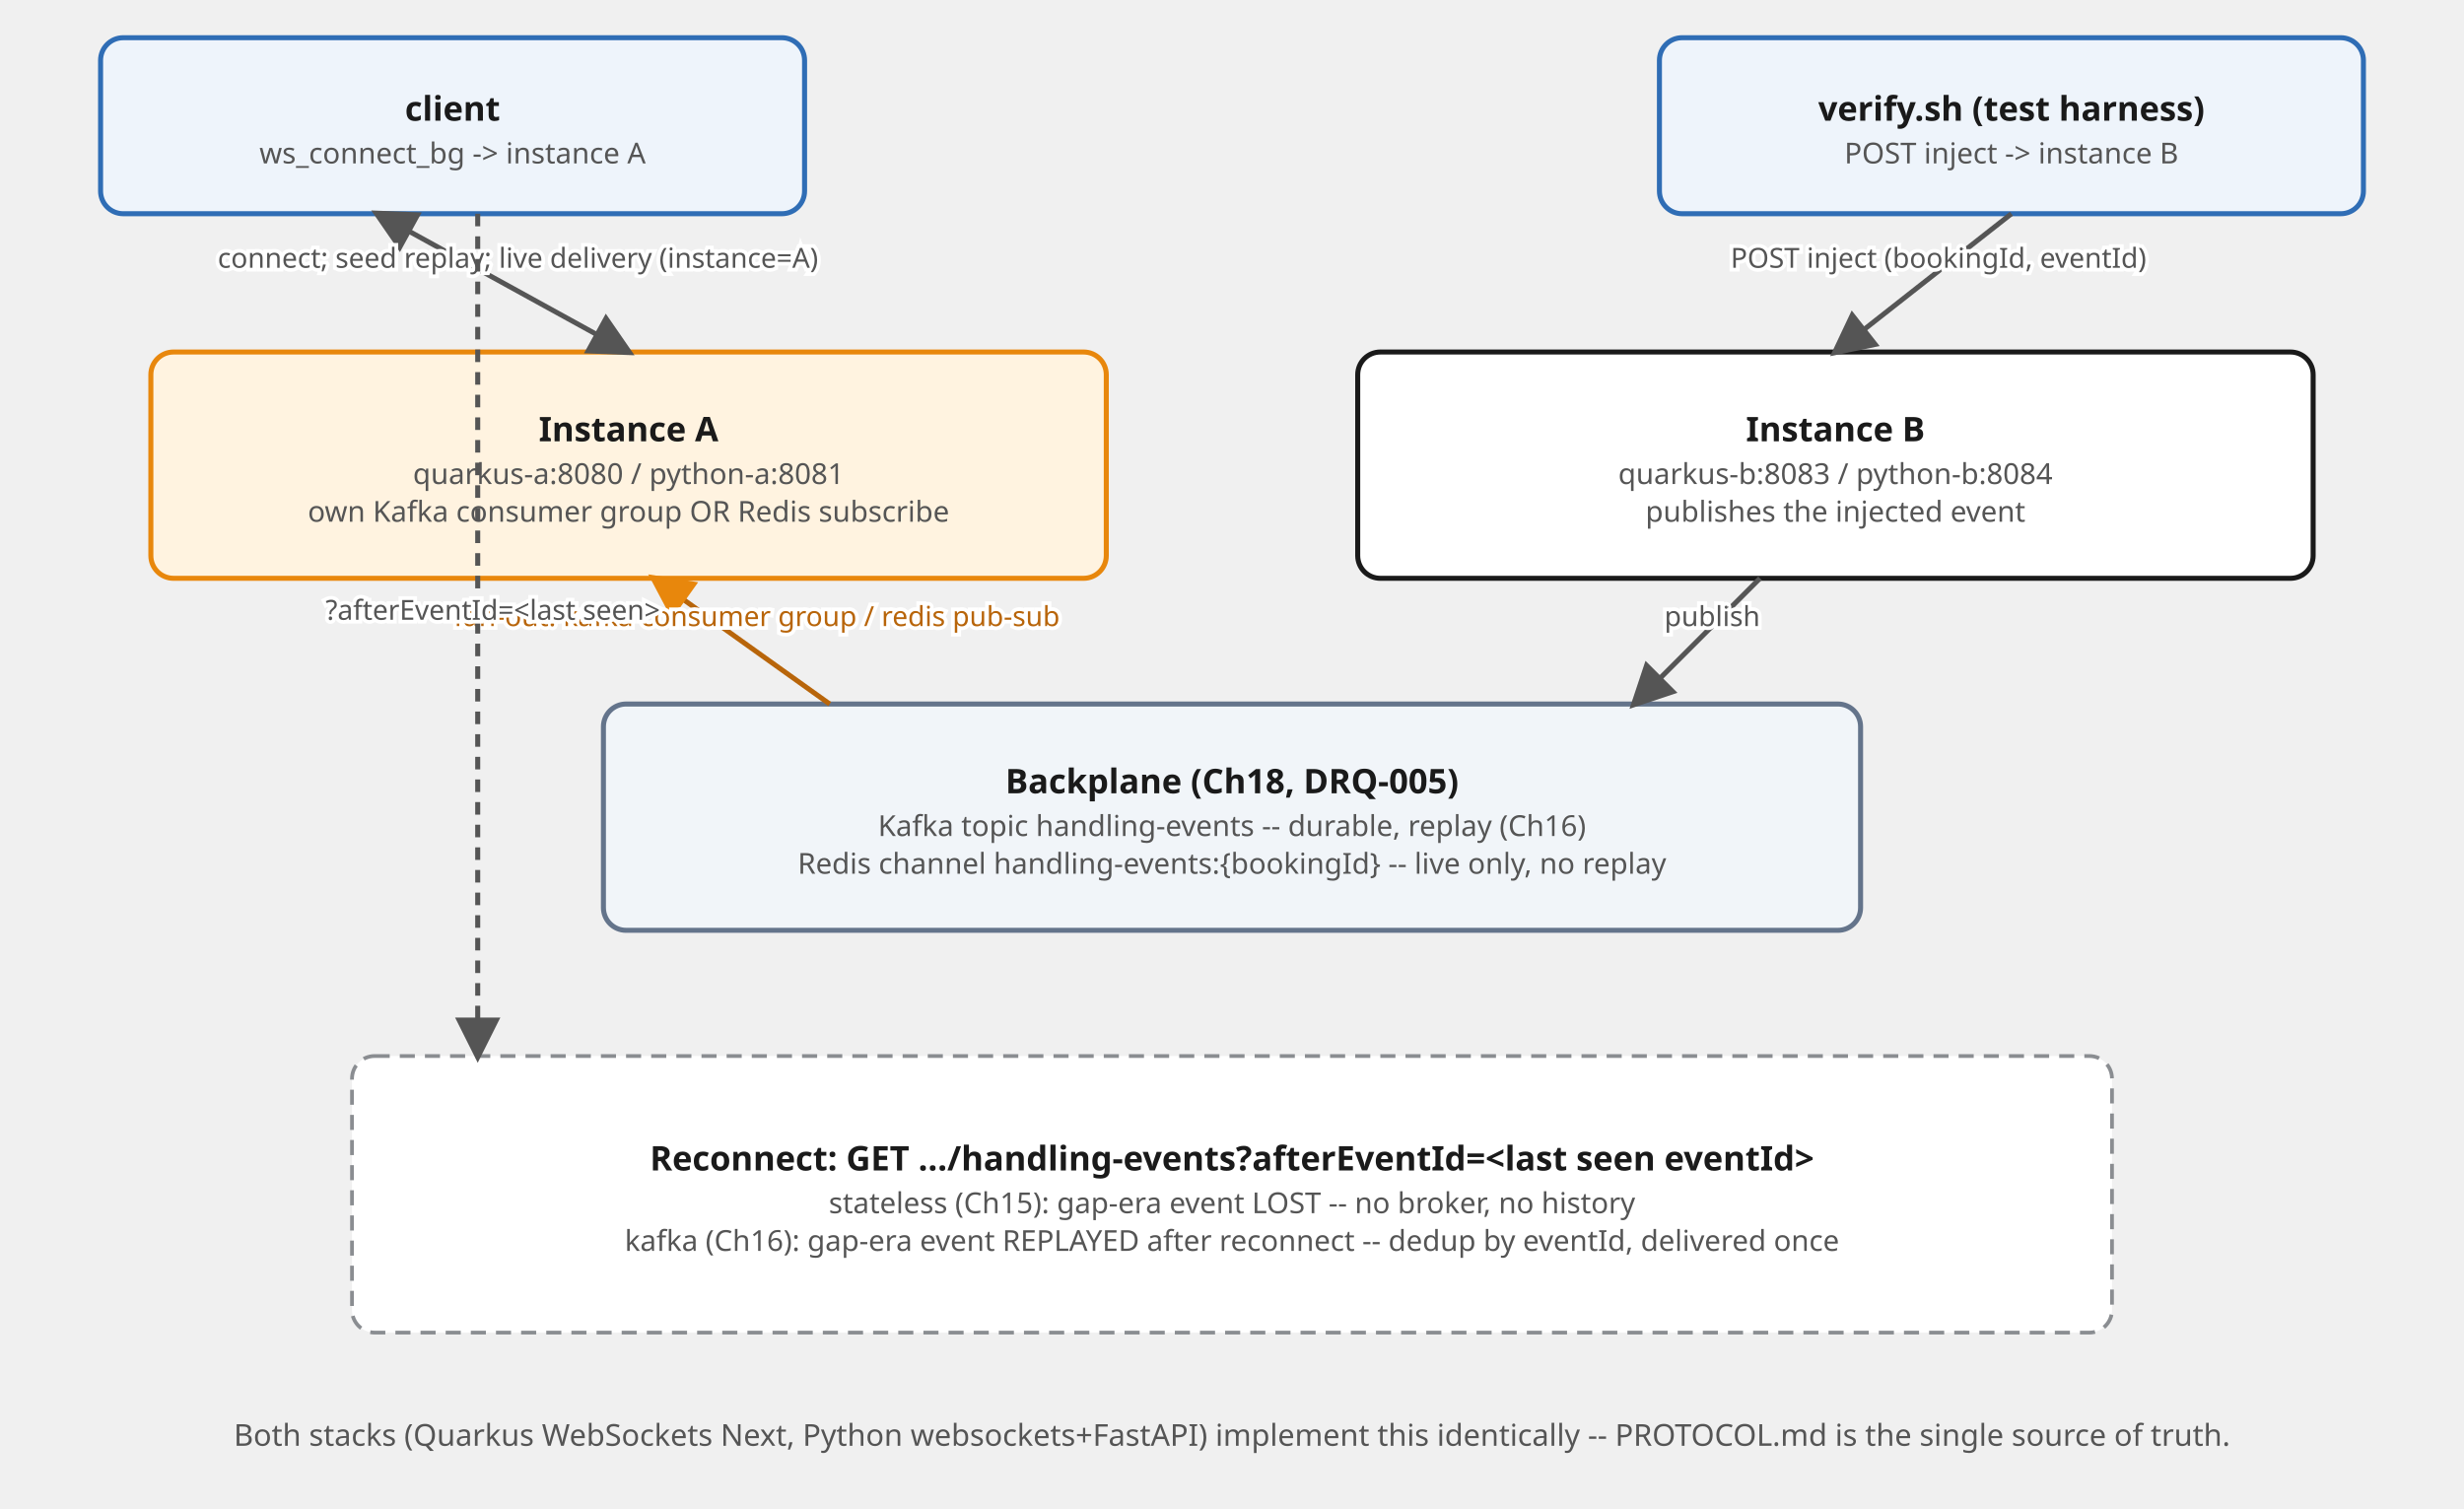
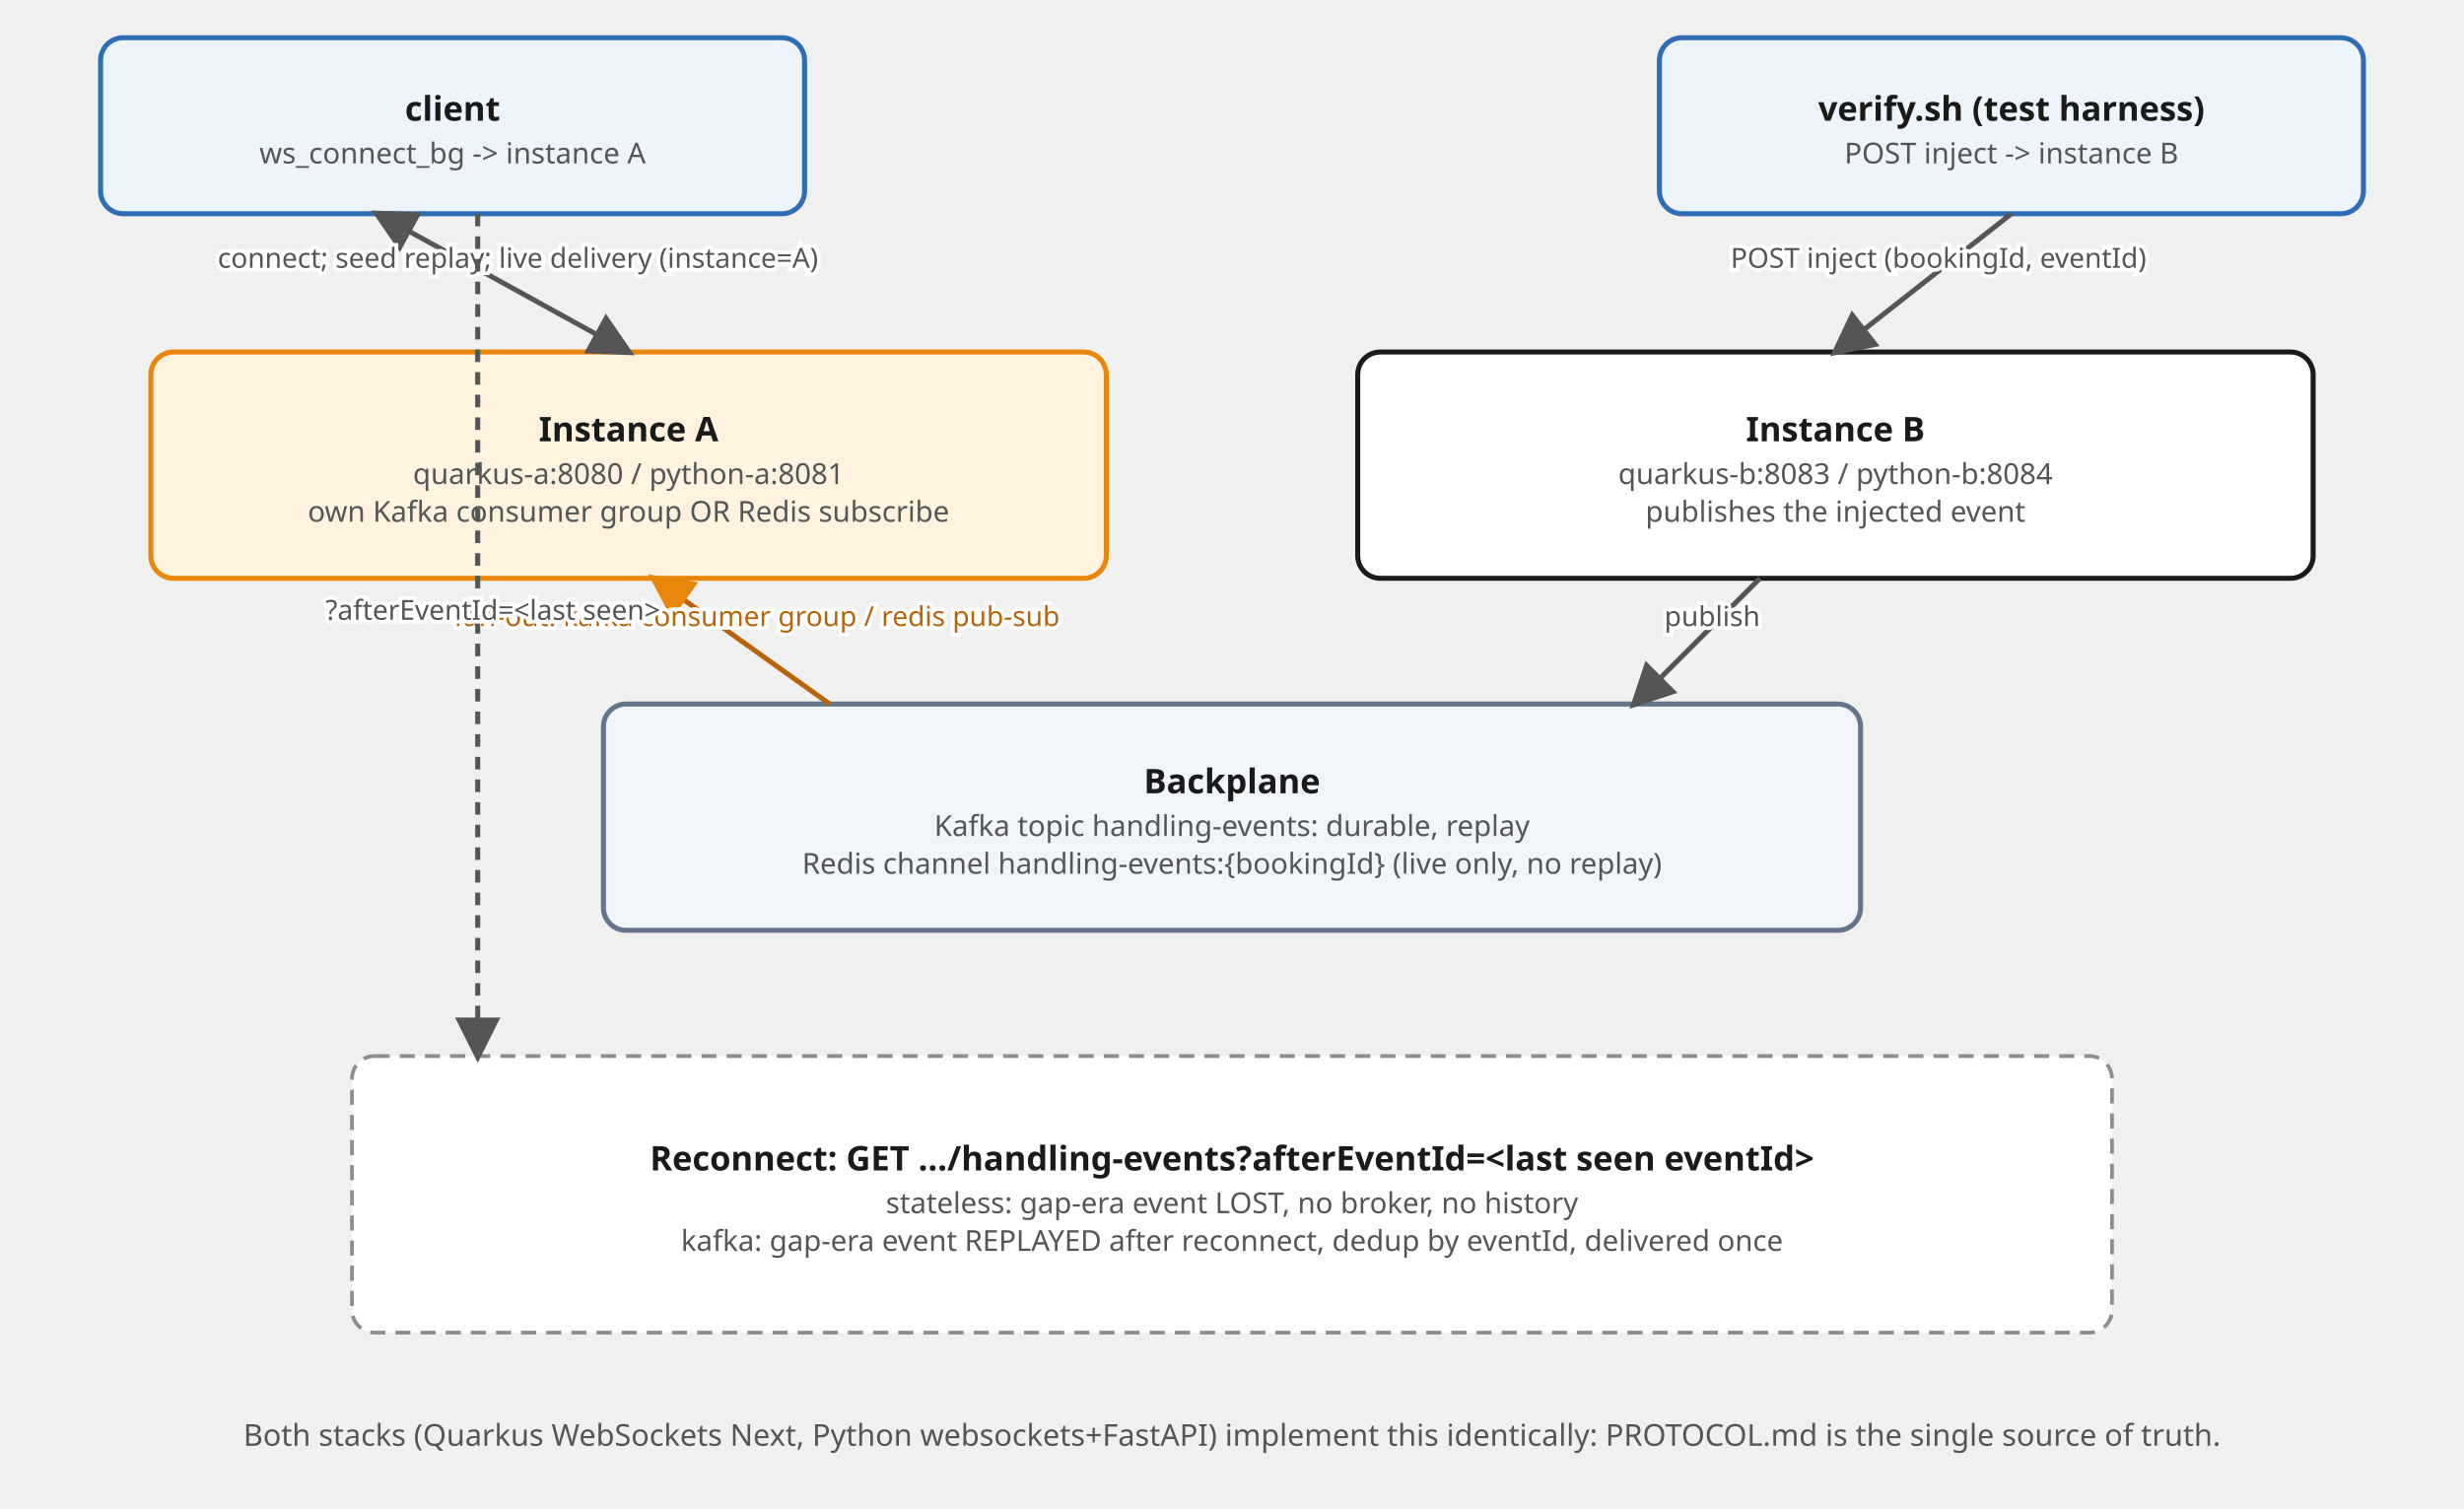
<svg xmlns="http://www.w3.org/2000/svg" viewBox="0 0 980 600" font-family="'Red Hat Text', system-ui, sans-serif" role="img">
  <defs>
    <marker id="a" viewBox="0 0 10 10" refX="8.5" refY="5" markerWidth="9" markerHeight="9" orient="auto-start-reverse">
      <path d="M0,0 L10,5 L0,10 z" fill="#555" />
    </marker>
    <marker id="am" viewBox="0 0 10 10" refX="8.5" refY="5" markerWidth="9" markerHeight="9" orient="auto-start-reverse">
      <path d="M0,0 L10,5 L0,10 z" fill="#e8870c" />
    </marker>
  </defs>
  <rect x="40" y="15" width="280" height="70" rx="9" fill="#eef4fb" stroke="#2f6db5" stroke-width="2" />
  <text x="180.0" y="48.0" font-size="13.5" font-weight="700" fill="#1a1a1a" text-anchor="middle">client</text>
  <text x="180.0" y="65.0" font-size="11.5" fill="#555555" text-anchor="middle">ws_connect_bg -&gt; instance A</text>
  <rect x="660" y="15" width="280" height="70" rx="9" fill="#eef4fb" stroke="#2f6db5" stroke-width="2" />
  <text x="800.0" y="48.0" font-size="13.5" font-weight="700" fill="#1a1a1a" text-anchor="middle">verify.sh (test harness)</text>
  <text x="800.0" y="65.0" font-size="11.5" fill="#555555" text-anchor="middle">POST inject -&gt; instance B</text>
  <rect x="60" y="140" width="380" height="90" rx="9" fill="#fff3e0" stroke="#e8870c" stroke-width="2" />
  <text x="250.0" y="175.5" font-size="13.5" font-weight="700" fill="#1a1a1a" text-anchor="middle">Instance A</text>
  <text x="250.0" y="192.5" font-size="11.5" fill="#555555" text-anchor="middle">quarkus-a:8080 / python-a:8081</text>
  <text x="250.0" y="207.5" font-size="11.5" fill="#555555" text-anchor="middle">own Kafka consumer group OR Redis subscribe</text>
  <rect x="540" y="140" width="380" height="90" rx="9" fill="#ffffff" stroke="#1a1a1a" stroke-width="2" />
  <text x="730.0" y="175.5" font-size="13.5" font-weight="700" fill="#1a1a1a" text-anchor="middle">Instance B</text>
  <text x="730.0" y="192.5" font-size="11.5" fill="#555555" text-anchor="middle">quarkus-b:8083 / python-b:8084</text>
  <text x="730.0" y="207.5" font-size="11.5" fill="#555555" text-anchor="middle">publishes the injected event</text>
  <rect x="240" y="280" width="500" height="90" rx="9" fill="#f1f5f9" stroke="#64748b" stroke-width="2" />
-   <text x="490.0" y="315.5" font-size="13.5" font-weight="700" fill="#1a1a1a" text-anchor="middle">Backplane (Ch18, DRQ-005)</text>
-   <text x="490.0" y="332.5" font-size="11.5" fill="#555555" text-anchor="middle">Kafka topic handling-events -- durable, replay (Ch16)</text>
-   <text x="490.0" y="347.5" font-size="11.5" fill="#555555" text-anchor="middle">Redis channel handling-events:{bookingId} -- live only, no replay</text>
+   <text x="490.0" y="315.5" font-size="13.5" font-weight="700" fill="#1a1a1a" text-anchor="middle">Backplane</text>
+   <text x="490.0" y="332.5" font-size="11.5" fill="#555555" text-anchor="middle">Kafka topic handling-events: durable, replay</text>
+   <text x="490.0" y="347.5" font-size="11.5" fill="#555555" text-anchor="middle">Redis channel handling-events:{bookingId} (live only, no replay)</text>
  <rect x="140" y="420" width="700" height="110" rx="9" fill="#ffffff" stroke="#8a8d91" stroke-width="1.5" stroke-dasharray="6 4" />
  <text x="490.0" y="465.5" font-size="13.5" font-weight="700" fill="#1a1a1a" text-anchor="middle">Reconnect: GET .../handling-events?afterEventId=&lt;last seen eventId&gt;</text>
-   <text x="490.0" y="482.5" font-size="11.5" fill="#555555" text-anchor="middle">stateless (Ch15): gap-era event LOST -- no broker, no history</text>
-   <text x="490.0" y="497.5" font-size="11.5" fill="#555555" text-anchor="middle">kafka (Ch16): gap-era event REPLAYED after reconnect -- dedup by eventId, delivered once</text>
+   <text x="490.0" y="482.5" font-size="11.5" fill="#555555" text-anchor="middle">stateless: gap-era event LOST, no broker, no history</text>
+   <text x="490.0" y="497.5" font-size="11.5" fill="#555555" text-anchor="middle">kafka: gap-era event REPLAYED after reconnect, dedup by eventId, delivered once</text>
  <path d="M150,85 L250,140" fill="none" stroke="#555" stroke-width="2" marker-start="url(#a)" marker-end="url(#a)" />
  <text x="206.0" y="106.5" font-size="11" fill="#ffffff" stroke="#ffffff" stroke-width="3" paint-order="stroke" text-anchor="middle">connect; seed replay; live delivery (instance=A)</text>
  <text x="206.0" y="106.5" font-size="11" fill="#555" text-anchor="middle">connect; seed replay; live delivery (instance=A)</text>
  <path d="M800,85 L730,140" fill="none" stroke="#555" stroke-width="2" marker-end="url(#a)" />
  <text x="771.0" y="106.5" font-size="11" fill="#ffffff" stroke="#ffffff" stroke-width="3" paint-order="stroke" text-anchor="middle">POST inject (bookingId, eventId)</text>
  <text x="771.0" y="106.5" font-size="11" fill="#555" text-anchor="middle">POST inject (bookingId, eventId)</text>
  <path d="M700,230 L650,280" fill="none" stroke="#555" stroke-width="2" marker-end="url(#a)" />
  <text x="681.0" y="249.0" font-size="11" fill="#ffffff" stroke="#ffffff" stroke-width="3" paint-order="stroke" text-anchor="middle">publish</text>
  <text x="681.0" y="249.0" font-size="11" fill="#555" text-anchor="middle">publish</text>
  <path d="M330,280 L260,230" fill="none" stroke="#b8650a" stroke-width="2" marker-end="url(#am)" />
  <text x="301.0" y="249.0" font-size="11" fill="#ffffff" stroke="#ffffff" stroke-width="3" paint-order="stroke" text-anchor="middle">fan-out: kafka consumer group / redis pub-sub</text>
  <text x="301.0" y="249.0" font-size="11" fill="#b8650a" text-anchor="middle">fan-out: kafka consumer group / redis pub-sub</text>
  <path d="M190,85 L190,420" fill="none" stroke="#555" stroke-width="2" stroke-dasharray="5 4" marker-end="url(#a)" />
  <text x="196.0" y="246.5" font-size="11" fill="#ffffff" stroke="#ffffff" stroke-width="3" paint-order="stroke" text-anchor="middle">?afterEventId=&lt;last seen&gt;</text>
  <text x="196.0" y="246.5" font-size="11" fill="#555" text-anchor="middle">?afterEventId=&lt;last seen&gt;</text>
-   <text x="490" y="575" font-size="12" fill="#555555" text-anchor="middle">Both stacks (Quarkus WebSockets Next, Python websockets+FastAPI) implement this identically -- PROTOCOL.md is the single source of truth.</text>
+   <text x="490" y="575" font-size="12" fill="#555555" text-anchor="middle">Both stacks (Quarkus WebSockets Next, Python websockets+FastAPI) implement this identically: PROTOCOL.md is the single source of truth.</text>
</svg>
